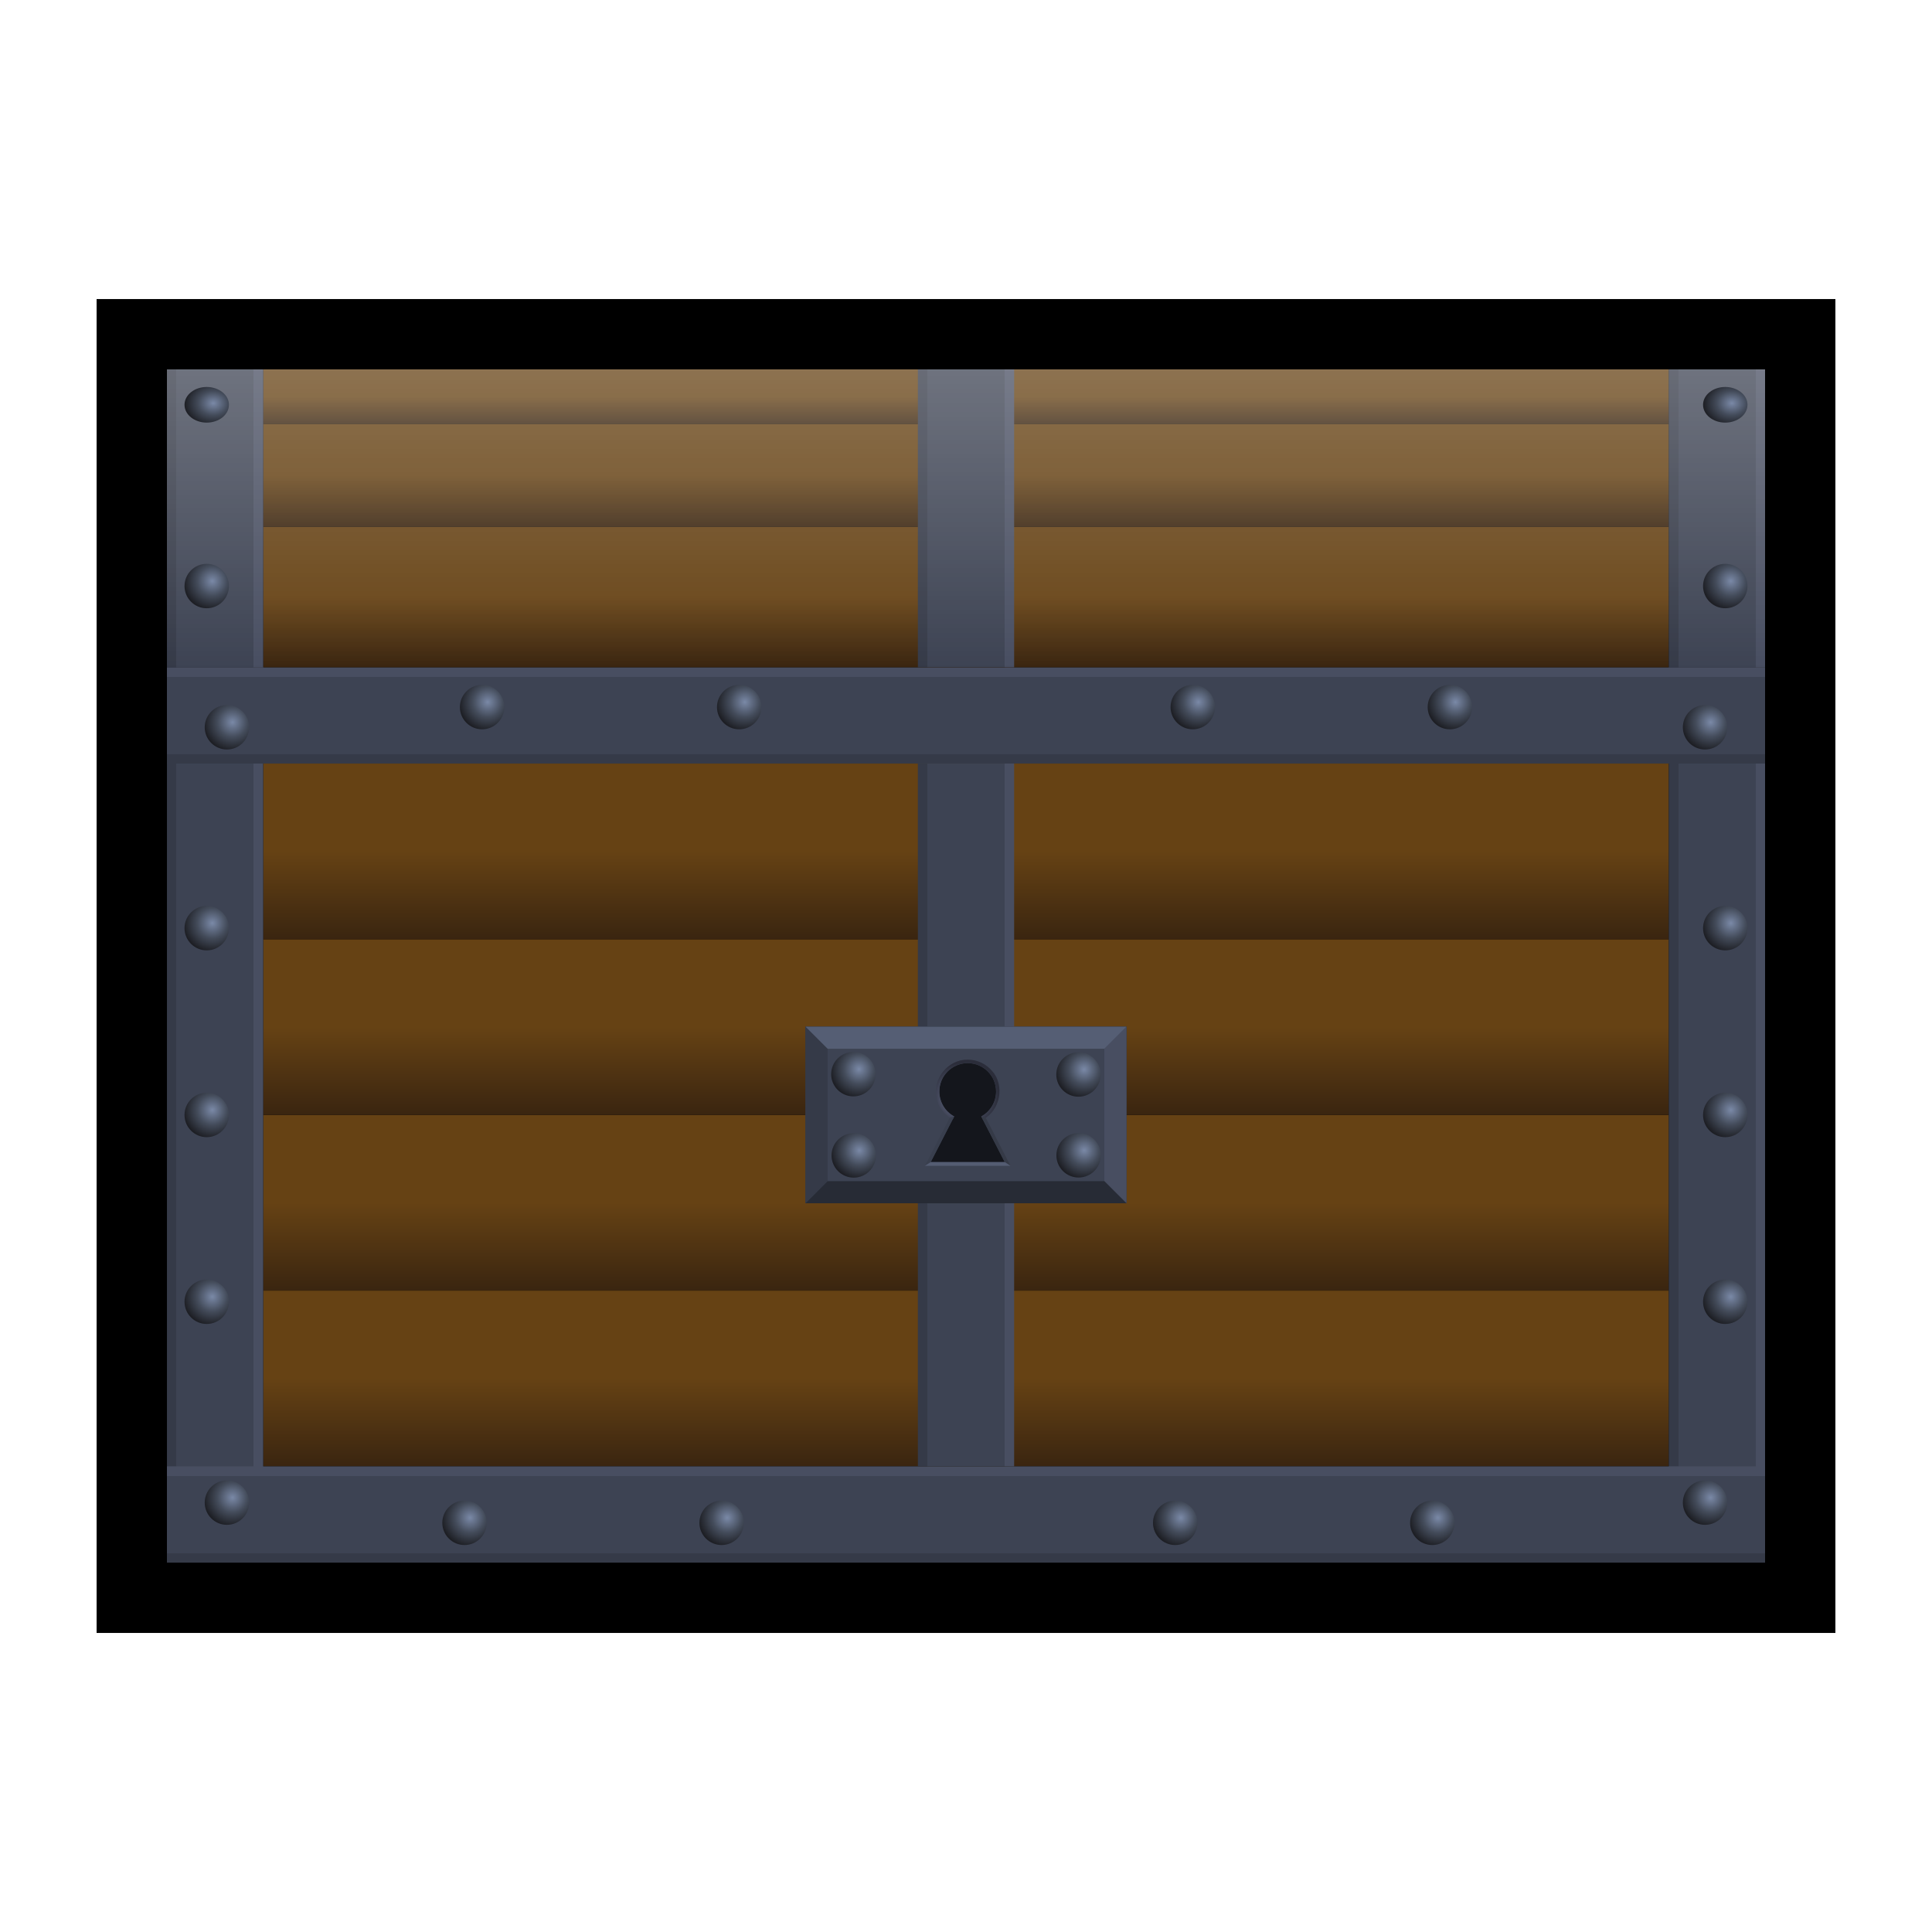
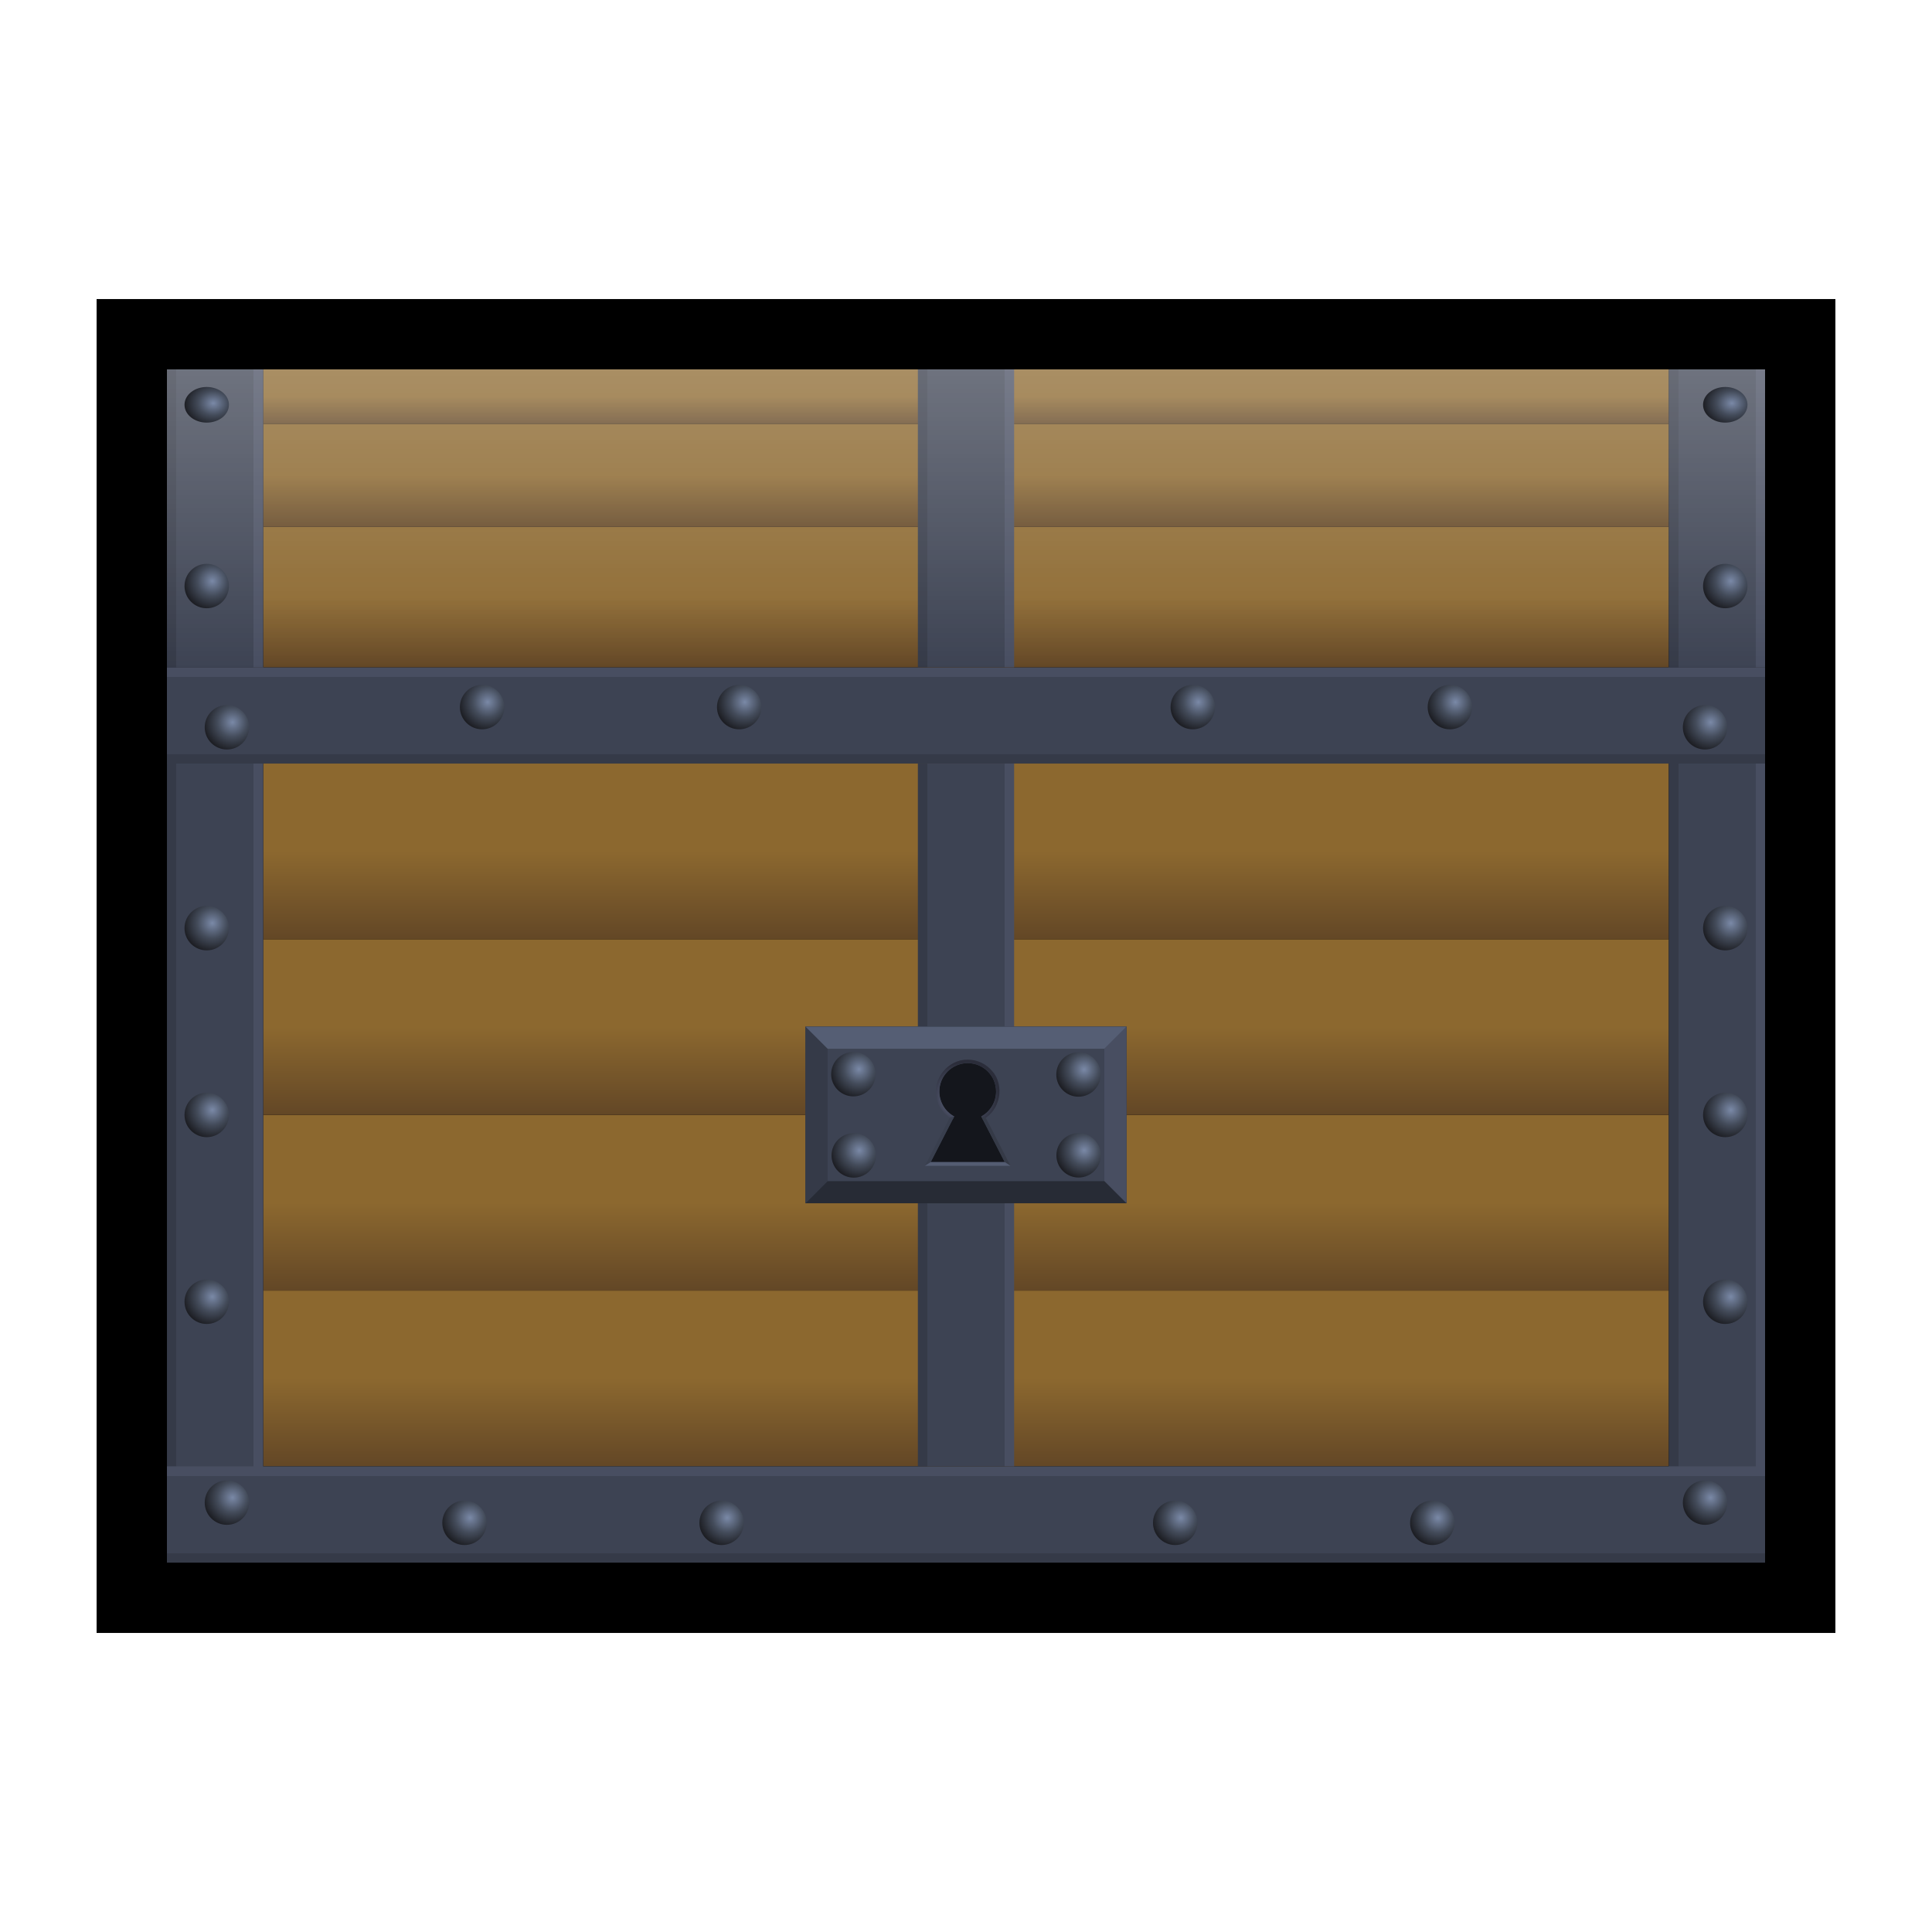
<svg xmlns="http://www.w3.org/2000/svg" xmlns:xlink="http://www.w3.org/1999/xlink" width="1000" height="1000" viewBox="0 0 264.583 264.583" version="1.1" id="svg8">
  <defs id="defs2">
+     <linearGradient id="linearGradient6626">
+       <stop style="stop-color:#8c682f;stop-opacity:1;" offset="0" id="stop6622" />
+       <stop style="stop-color:#634726;stop-opacity:1;" offset="1" id="stop6624" />
+     </linearGradient>
    <linearGradient id="linearGradient31643">
      <stop style="stop-color:#7680a0;stop-opacity:1;" offset="0" id="stop31639" />
      <stop style="stop-color:#2b2d3a;stop-opacity:1;" offset="1" id="stop31641" />
    </linearGradient>
    <linearGradient id="linearGradient31439">
      <stop style="stop-color:#ffffff;stop-opacity:0;" offset="0" id="stop31435" />
      <stop style="stop-color:#ffffff;stop-opacity:0.254;" offset="1" id="stop31437" />
    </linearGradient>
    <linearGradient id="linearGradient30456">
      <stop style="stop-color:#353a48;stop-opacity:1;" offset="0" id="stop30452" />
      <stop style="stop-color:#353a48;stop-opacity:1;" offset="0.1" id="stop30458" />
      <stop style="stop-color:#3d4353;stop-opacity:1;" offset="0.1" id="stop30460" />
      <stop style="stop-color:#3d4353;stop-opacity:1;" offset="0.9" id="stop30462" />
      <stop style="stop-color:#484e61;stop-opacity:1;" offset="0.9" id="stop30464" />
      <stop style="stop-color:#484e61;stop-opacity:1;" offset="1" id="stop30454" />
    </linearGradient>
    <linearGradient id="linearGradient30418">
      <stop style="stop-color:#7a89a7;stop-opacity:1;" offset="0" id="stop30414" />
      <stop style="stop-color:#444c5b;stop-opacity:1;" offset="0.5" id="stop30422" />
      <stop style="stop-color:#1b1c21;stop-opacity:1;" offset="1" id="stop30416" />
    </linearGradient>
-     <linearGradient id="linearGradient1885">
-       <stop style="stop-color:#664214;stop-opacity:1;" offset="0" id="stop1881" />
-       <stop style="stop-color:#3a2510;stop-opacity:1;" offset="1" id="stop1883" />
-     </linearGradient>
-     <linearGradient xlink:href="#linearGradient1885" id="linearGradient1939" x1="71.047" y1="107.231" x2="71.047" y2="115.549" gradientUnits="userSpaceOnUse" gradientTransform="translate(-73.16175,139.7107)" />
-     <linearGradient xlink:href="#linearGradient1885" id="linearGradient29833" gradientUnits="userSpaceOnUse" gradientTransform="translate(-73.16175,123.0738)" x1="71.047" y1="107.231" x2="71.047" y2="115.549" />
-     <linearGradient xlink:href="#linearGradient1885" id="linearGradient29837" gradientUnits="userSpaceOnUse" gradientTransform="translate(-73.16175,106.4368)" x1="71.047" y1="107.231" x2="71.047" y2="115.549" />
-     <linearGradient xlink:href="#linearGradient1885" id="linearGradient29841" gradientUnits="userSpaceOnUse" gradientTransform="translate(-73.16175,89.79984)" x1="71.047" y1="107.231" x2="71.047" y2="115.549" />
-     <linearGradient xlink:href="#linearGradient1885" id="linearGradient29929" gradientUnits="userSpaceOnUse" gradientTransform="matrix(1,0,0,0.7998266,-73.16175,87.17727)" x1="71.047" y1="107.231" x2="71.047" y2="115.549" />
-     <linearGradient xlink:href="#linearGradient1885" id="linearGradient29937" gradientUnits="userSpaceOnUse" gradientTransform="matrix(1,0,0,0.5853552,-73.16175,98.6526)" x1="71.047" y1="107.231" x2="71.047" y2="115.549" />
-     <linearGradient xlink:href="#linearGradient1885" id="linearGradient29941" gradientUnits="userSpaceOnUse" gradientTransform="matrix(1,0,0,0.3102834,-73.16175,120.6984)" x1="71.047" y1="107.231" x2="71.047" y2="115.549" />
+     <linearGradient xlink:href="#linearGradient6626" id="linearGradient1939" x1="71.047" y1="107.231" x2="71.047" y2="115.549" gradientUnits="userSpaceOnUse" gradientTransform="translate(-73.16175,139.7107)" />
+     <linearGradient xlink:href="#linearGradient6626" id="linearGradient29833" gradientUnits="userSpaceOnUse" gradientTransform="translate(-73.16175,123.0738)" x1="71.047" y1="107.231" x2="71.047" y2="115.549" />
+     <linearGradient xlink:href="#linearGradient6626" id="linearGradient29837" gradientUnits="userSpaceOnUse" gradientTransform="translate(-73.16175,106.4368)" x1="71.047" y1="107.231" x2="71.047" y2="115.549" />
+     <linearGradient xlink:href="#linearGradient6626" id="linearGradient29841" gradientUnits="userSpaceOnUse" gradientTransform="translate(-73.16175,89.79984)" x1="71.047" y1="107.231" x2="71.047" y2="115.549" />
+     <linearGradient xlink:href="#linearGradient6626" id="linearGradient29929" gradientUnits="userSpaceOnUse" gradientTransform="matrix(1,0,0,0.7998266,-73.16175,87.17727)" x1="71.047" y1="107.231" x2="71.047" y2="115.549" />
+     <linearGradient xlink:href="#linearGradient6626" id="linearGradient29937" gradientUnits="userSpaceOnUse" gradientTransform="matrix(1,0,0,0.5853552,-73.16175,98.6526)" x1="71.047" y1="107.231" x2="71.047" y2="115.549" />
+     <linearGradient xlink:href="#linearGradient6626" id="linearGradient29941" gradientUnits="userSpaceOnUse" gradientTransform="matrix(1,0,0,0.3102834,-73.16175,120.6984)" x1="71.047" y1="107.231" x2="71.047" y2="115.549" />
    <linearGradient xlink:href="#linearGradient30456" id="linearGradient30174" x1="-11.23" y1="221.986" x2="-2.114" y2="221.986" gradientUnits="userSpaceOnUse" gradientTransform="matrix(1,0,0,1.273953,0,-60.81374)" />
    <linearGradient xlink:href="#linearGradient30456" id="linearGradient30182" x1="130.981" y1="221.986" x2="140.097" y2="221.986" gradientUnits="userSpaceOnUse" gradientTransform="matrix(1,0,0,1.273953,0,-60.81366)" />
    <linearGradient xlink:href="#linearGradient30456" id="linearGradient30190" x1="59.876" y1="221.986" x2="68.991" y2="221.986" gradientUnits="userSpaceOnUse" />
    <linearGradient xlink:href="#linearGradient30456" id="linearGradient30198" x1="255.26" y1="-64.434" x2="264.376" y2="-64.434" gradientUnits="userSpaceOnUse" gradientTransform="translate(-519.6355,128.8672)" />
    <linearGradient xlink:href="#linearGradient30456" id="linearGradient30206" x1="179.597" y1="-64.434" x2="188.712" y2="-64.434" gradientUnits="userSpaceOnUse" gradientTransform="translate(-368.3088,128.8672)" />
    <linearGradient xlink:href="#linearGradient30456" id="linearGradient30214" x1="-11.23" y1="165.493" x2="-2.114" y2="165.493" gradientUnits="userSpaceOnUse" />
    <linearGradient xlink:href="#linearGradient30456" id="linearGradient30222" x1="130.981" y1="165.493" x2="140.097" y2="165.493" gradientUnits="userSpaceOnUse" />
    <linearGradient xlink:href="#linearGradient30456" id="linearGradient30236" x1="59.876" y1="165.493" x2="68.991" y2="165.493" gradientUnits="userSpaceOnUse" />
    <radialGradient xlink:href="#linearGradient30418" id="radialGradient30420" cx="53.897" cy="217.705" fx="53.897" fy="217.705" r="0.883" gradientUnits="userSpaceOnUse" gradientTransform="matrix(3.175085,0,0,3.175079,-116.8306,-473.5826)" />
    <radialGradient xlink:href="#linearGradient30418" id="radialGradient30426" gradientUnits="userSpaceOnUse" gradientTransform="matrix(3.175085,0,0,3.175079,-116.7955,-465.8881)" cx="53.897" cy="217.705" fx="53.897" fy="217.705" r="0.883" />
    <radialGradient xlink:href="#linearGradient30418" id="radialGradient30430" gradientUnits="userSpaceOnUse" gradientTransform="matrix(3.175085,0,0,3.175079,-95.50293,-465.8986)" cx="53.897" cy="217.705" fx="53.897" fy="217.705" r="0.883" />
    <radialGradient xlink:href="#linearGradient30418" id="radialGradient30434" gradientUnits="userSpaceOnUse" gradientTransform="matrix(3.175085,0,0,3.175079,-95.51345,-473.5528)" cx="53.897" cy="217.705" fx="53.897" fy="217.705" r="0.883" />
    <radialGradient xlink:href="#linearGradient30418" id="radialGradient30449" gradientUnits="userSpaceOnUse" gradientTransform="matrix(3.175085,0,0,3.175079,-176.1496,-506.4294)" cx="53.897" cy="217.705" fx="53.897" fy="217.705" r="0.883" />
    <radialGradient xlink:href="#linearGradient30418" id="radialGradient31141" gradientUnits="userSpaceOnUse" gradientTransform="matrix(3.175085,0,0,3.175079,-176.1497,-433.0115)" cx="53.897" cy="217.705" fx="53.897" fy="217.705" r="0.883" />
    <radialGradient xlink:href="#linearGradient30418" id="radialGradient31145" gradientUnits="userSpaceOnUse" gradientTransform="matrix(3.175085,0,0,3.175079,-36.18392,-433.0115)" cx="53.897" cy="217.705" fx="53.897" fy="217.705" r="0.883" />
    <radialGradient xlink:href="#linearGradient30418" id="radialGradient31149" gradientUnits="userSpaceOnUse" gradientTransform="matrix(3.175085,0,0,3.175079,-36.1839,-506.4294)" cx="53.897" cy="217.705" fx="53.897" fy="217.705" r="0.883" />
    <radialGradient xlink:href="#linearGradient30418" id="radialGradient31153" gradientUnits="userSpaceOnUse" gradientTransform="matrix(3.175085,0,0,3.175079,-151.9868,-508.3418)" cx="53.897" cy="217.705" fx="53.897" fy="217.705" r="0.883" />
    <radialGradient xlink:href="#linearGradient30418" id="radialGradient31157" gradientUnits="userSpaceOnUse" gradientTransform="matrix(3.175085,0,0,3.175079,-127.6422,-508.3418)" cx="53.897" cy="217.705" fx="53.897" fy="217.705" r="0.883" />
    <radialGradient xlink:href="#linearGradient30418" id="radialGradient31163" gradientUnits="userSpaceOnUse" gradientTransform="matrix(3.175085,0,0,3.175079,-60.34678,-508.3418)" cx="53.897" cy="217.705" fx="53.897" fy="217.705" r="0.883" />
    <radialGradient xlink:href="#linearGradient30418" id="radialGradient31165" gradientUnits="userSpaceOnUse" gradientTransform="matrix(3.175085,0,0,3.175079,-84.69133,-508.3418)" cx="53.897" cy="217.705" fx="53.897" fy="217.705" r="0.883" />
    <radialGradient xlink:href="#linearGradient30418" id="radialGradient31175" gradientUnits="userSpaceOnUse" gradientTransform="matrix(3.175085,0,0,3.175079,-62.01192,-431.099)" cx="53.897" cy="217.705" fx="53.897" fy="217.705" r="0.883" />
    <radialGradient xlink:href="#linearGradient30418" id="radialGradient31177" gradientUnits="userSpaceOnUse" gradientTransform="matrix(3.175085,0,0,3.175079,-86.35647,-431.099)" cx="53.897" cy="217.705" fx="53.897" fy="217.705" r="0.883" />
    <radialGradient xlink:href="#linearGradient30418" id="radialGradient31179" gradientUnits="userSpaceOnUse" gradientTransform="matrix(3.175085,0,0,3.175079,-129.3073,-431.099)" cx="53.897" cy="217.705" fx="53.897" fy="217.705" r="0.883" />
    <radialGradient xlink:href="#linearGradient30418" id="radialGradient31181" gradientUnits="userSpaceOnUse" gradientTransform="matrix(3.175085,0,0,3.175079,-153.6519,-431.099)" cx="53.897" cy="217.705" fx="53.897" fy="217.705" r="0.883" />
    <radialGradient xlink:href="#linearGradient30418" id="radialGradient31185" gradientUnits="userSpaceOnUse" gradientTransform="matrix(3.175085,0,0,3.175079,-178.0621,-469.7204)" cx="53.897" cy="217.705" fx="53.897" fy="217.705" r="0.883" />
    <radialGradient xlink:href="#linearGradient30418" id="radialGradient31189" gradientUnits="userSpaceOnUse" gradientTransform="matrix(3.175085,0,0,3.175079,-178.0621,-452.0319)" cx="53.897" cy="217.705" fx="53.897" fy="217.705" r="0.883" />
    <radialGradient xlink:href="#linearGradient30418" id="radialGradient31195" gradientUnits="userSpaceOnUse" gradientTransform="matrix(3.175085,0,0,3.175079,-178.0621,-487.4087)" cx="53.897" cy="217.705" fx="53.897" fy="217.705" r="0.883" />
    <radialGradient xlink:href="#linearGradient30418" id="radialGradient31203" gradientUnits="userSpaceOnUse" gradientTransform="matrix(3.175085,0,0,3.175079,-34.27139,-487.4087)" cx="53.897" cy="217.705" fx="53.897" fy="217.705" r="0.883" />
    <radialGradient xlink:href="#linearGradient30418" id="radialGradient31205" gradientUnits="userSpaceOnUse" gradientTransform="matrix(3.175085,0,0,3.175079,-34.27139,-452.0319)" cx="53.897" cy="217.705" fx="53.897" fy="217.705" r="0.883" />
    <radialGradient xlink:href="#linearGradient30418" id="radialGradient31207" gradientUnits="userSpaceOnUse" gradientTransform="matrix(3.175085,0,0,3.175079,-34.27139,-469.7204)" cx="53.897" cy="217.705" fx="53.897" fy="217.705" r="0.883" />
    <radialGradient xlink:href="#linearGradient30418" id="radialGradient31386" gradientUnits="userSpaceOnUse" gradientTransform="matrix(3.175085,0,0,3.175079,-34.27139,-519.8026)" cx="53.897" cy="217.705" fx="53.897" fy="217.705" r="0.883" />
    <radialGradient xlink:href="#linearGradient30418" id="radialGradient31415" gradientUnits="userSpaceOnUse" gradientTransform="matrix(3.175085,0,0,2.546543,-178.0621,-400.0356)" cx="53.928" cy="217.796" fx="53.928" fy="217.796" r="0.883" />
    <radialGradient xlink:href="#linearGradient30418" id="radialGradient31417" gradientUnits="userSpaceOnUse" gradientTransform="matrix(3.175085,0,0,3.175079,-178.0621,-519.8026)" cx="53.897" cy="217.705" fx="53.897" fy="217.705" r="0.883" />
    <radialGradient xlink:href="#linearGradient30418" id="radialGradient31431" gradientUnits="userSpaceOnUse" gradientTransform="matrix(3.175085,0,0,2.546543,-34.27139,-400.0356)" cx="53.928" cy="217.796" fx="53.928" fy="217.796" r="0.883" />
    <linearGradient xlink:href="#linearGradient31439" id="linearGradient31441" x1="64.434" y1="179.597" x2="64.434" y2="151.389" gradientUnits="userSpaceOnUse" />
    <radialGradient xlink:href="#linearGradient31643" id="radialGradient31645" cx="64.131" cy="220.312" fx="64.131" fy="220.312" r="3.012" gradientTransform="matrix(1.125976,0,0,1.058977,-8.080611,-13.03689)" gradientUnits="userSpaceOnUse" />
  </defs>
  <g id="layer1-4" transform="matrix(1.446268,0,0,1.446268,39.1034,-168.3621)" style="stroke-width:0.691">
    <path id="path31444" style="display:inline;opacity:1;fill:#000000;fill-opacity:1;stroke-width:3.608;stroke-linecap:round;stroke-linejoin:round" d="M -4.022,76.294 V 276.991 H 257.596 V 76.294 Z" transform="matrix(0.6293439,0,0,0.6293439,-15.35922,96.7135)" />
    <g id="g31379" style="stroke-width:0.691">
      <g id="g29959" style="stroke-width:0.691">
        <path id="rect1852" style="display:inline;opacity:1;fill:url(#linearGradient1939);stroke-width:2.27;stroke-linecap:round;stroke-linejoin:round" d="M -2.114,238.623 H 130.981 v 16.637 H -2.114 Z" />
-         <path id="path29831" style="display:inline;opacity:1;fill:url(#linearGradient29833);stroke-width:2.27;stroke-linecap:round;stroke-linejoin:round" d="M -2.114,221.986 H 130.981 v 16.637 H -2.114 Z" />
-         <path id="path29835" style="display:inline;opacity:1;fill:url(#linearGradient29837);stroke-width:2.27;stroke-linecap:round;stroke-linejoin:round" d="M -2.114,205.349 H 130.981 v 16.637 H -2.114 Z" />
-         <path id="path29839" style="display:inline;opacity:1;fill:url(#linearGradient29841);stroke-width:2.27;stroke-linecap:round;stroke-linejoin:round" d="M -2.114,188.712 H 130.981 v 16.637 H -2.114 Z" />
+         <path id="path29831" style="display:inline;opacity:1;fill:url(#linearGradient29833);stroke-width:2.27;stroke-linecap:round;stroke-linejoin:round;fill-opacity:1.0" d="M -2.114,221.986 H 130.981 v 16.637 H -2.114 Z" />
+         <path id="path29835" style="display:inline;opacity:1;fill:url(#linearGradient29837);stroke-width:2.27;stroke-linecap:round;stroke-linejoin:round;fill-opacity:1.0" d="M -2.114,205.349 H 130.981 v 16.637 H -2.114 Z" />
+         <path id="path29839" style="display:inline;opacity:1;fill:url(#linearGradient29841);stroke-width:2.27;stroke-linecap:round;stroke-linejoin:round;fill-opacity:1.0" d="M -2.114,188.712 H 130.981 v 16.637 H -2.114 Z" />
      </g>
      <g id="g31300" style="stroke-width:0.691">
        <rect style="fill:url(#linearGradient30174);fill-opacity:1;stroke-width:2.654;stroke-linecap:round;stroke-miterlimit:1;paint-order:markers stroke fill" id="rect29895" width="9.116" height="84.779" x="-11.23" y="179.597" />
        <rect style="fill:url(#linearGradient30182);fill-opacity:1;stroke-width:2.654;stroke-linecap:round;stroke-miterlimit:1;paint-order:markers stroke fill" id="rect29897" width="9.116" height="84.779" x="130.981" y="179.597" />
        <rect style="fill:url(#linearGradient30206);fill-opacity:1;stroke-width:2.654;stroke-linecap:round;stroke-miterlimit:1;paint-order:markers stroke fill" id="rect29899" width="9.116" height="151.327" x="-188.712" y="-11.23" transform="rotate(-90)" />
        <rect style="fill:url(#linearGradient30198);fill-opacity:1;stroke-width:2.654;stroke-linecap:round;stroke-miterlimit:1;paint-order:markers stroke fill" id="rect29910" width="9.116" height="151.327" x="-264.376" y="-11.23" transform="rotate(-90)" />
        <rect style="fill:url(#linearGradient30190);fill-opacity:1;stroke-width:2.654;stroke-linecap:round;stroke-miterlimit:1;paint-order:markers stroke fill" id="rect29912" width="9.116" height="66.548" x="59.876" y="188.712" />
      </g>
      <g id="g30349" style="stroke-width:0.691">
        <path id="path1635" style="fill:#14161c;fill-opacity:1;stroke-width:2.654;stroke-linecap:round;stroke-miterlimit:1;paint-order:markers stroke fill" d="m 213.622,-49.238 h 16.728 v -30.391 h -16.728 z" transform="rotate(90)" />
        <path id="rect29949" style="fill:#3d4353;fill-opacity:1;stroke-width:2.654;stroke-linecap:round;stroke-miterlimit:1;paint-order:markers stroke fill" d="M 213.622 -49.238 L 230.35 -49.238 L 230.35 -79.629 L 213.622 -79.629 L 213.622 -49.238 z M 217.079 -64.597 A 2.688 2.688 0 0 1 219.767 -67.284 A 2.688 2.688 0 0 1 222.128 -65.879 L 226.451 -68.103 L 226.451 -61.09 L 222.128 -63.313 A 2.688 2.688 0 0 1 219.767 -61.909 A 2.688 2.688 0 0 1 217.079 -64.597 z " transform="rotate(90)" />
        <path id="rect30333" style="fill:#353a48;fill-opacity:1;stroke-width:2.654;stroke-linecap:round;stroke-miterlimit:1;paint-order:markers stroke fill" d="m 49.238,213.622 2.096,2.096 v 12.537 l -2.096,2.096 z" />
        <path id="rect30335" style="fill:#484e61;fill-opacity:1;stroke-width:2.654;stroke-linecap:round;stroke-miterlimit:1;paint-order:markers stroke fill" d="m 77.533,215.718 2.096,-2.096 v 16.728 l -2.096,-2.096 z" />
        <path id="rect30337" style="fill:#555e74;fill-opacity:1;stroke-width:2.654;stroke-linecap:round;stroke-miterlimit:1;paint-order:markers stroke fill" transform="rotate(-90)" d="m -215.718,51.334 2.096,-2.096 v 30.391 l -2.096,-2.096 z" />
        <path id="rect30339" style="fill:#272b35;fill-opacity:1;stroke-width:2.654;stroke-linecap:round;stroke-miterlimit:1;paint-order:markers stroke fill" transform="rotate(-90)" d="m -230.35,49.238 2.096,2.096 V 77.533 l -2.096,2.096 z" />
        <g id="g30440" style="stroke-width:0.691">
          <circle style="fill:url(#radialGradient30420);fill-opacity:1;stroke:none;stroke-width:2.654;stroke-linecap:round;stroke-miterlimit:1;paint-order:markers stroke fill" id="path30412" cx="53.77" cy="218.124" r="2.103" />
          <circle style="fill:url(#radialGradient30426);fill-opacity:1;stroke:none;stroke-width:2.654;stroke-linecap:round;stroke-miterlimit:1;paint-order:markers stroke fill" id="circle30424" cx="53.805" cy="225.818" r="2.103" />
          <circle style="fill:url(#radialGradient30430);fill-opacity:1;stroke:none;stroke-width:2.654;stroke-linecap:round;stroke-miterlimit:1;paint-order:markers stroke fill" id="circle30428" cx="75.097" cy="225.808" r="2.103" />
          <circle style="fill:url(#radialGradient30434);fill-opacity:1;stroke:none;stroke-width:2.654;stroke-linecap:round;stroke-miterlimit:1;paint-order:markers stroke fill" id="circle30432" cx="75.087" cy="218.154" r="2.103" />
        </g>
        <g id="g31267" style="fill:#151515;fill-opacity:1;stroke-width:0.691">
          <path id="path31209" style="fill:url(#radialGradient31645);fill-opacity:1;stroke-width:2.654;stroke-linecap:round;stroke-miterlimit:1;paint-order:markers stroke fill" d="m 64.637,216.749 c -0.028,-1e-4 -0.056,2.1e-4 -0.085,9.7e-4 -1.789,-0.013 -3.304,1.799 -2.909,3.556 0.125,0.916 0.737,1.672 1.527,2.099 l 0.143,-0.277 a 2.688,2.688 0 0 1 -1.405,-2.361 2.688,2.688 0 0 1 2.688,-2.688 2.688,2.688 0 0 1 2.688,2.688 2.688,2.688 0 0 1 -1.405,2.361 l 0.147,0.286 c 1.623,-0.805 2.119,-3.206 0.893,-4.576 -0.557,-0.672 -1.409,-1.086 -2.282,-1.089 z" />
          <path id="path31635" style="display:inline;fill:#393f4e;fill-opacity:1;stroke-width:2.434;stroke-linecap:round;stroke-miterlimit:1;paint-order:markers stroke fill" d="m 459.284,765.2 -13.707,23.74 3.177,-1.836 12.975,-22.474 z" transform="matrix(0.1713679,0,0,0.1923788,-15.81217,75.02902)" />
          <path id="path31637" style="display:inline;fill:#353a47;fill-opacity:1;stroke-width:2.434;stroke-linecap:round;stroke-miterlimit:1;paint-order:markers stroke fill" d="m 492.855,788.941 -13.662,-23.663 -2.49,-0.647 12.975,22.474 z" transform="matrix(0.1713679,0,0,0.1923788,-15.81217,75.02902)" />
          <path id="path31487" style="display:inline;fill:#545c72;fill-opacity:1;stroke-width:2.434;stroke-linecap:round;stroke-miterlimit:1;paint-order:markers stroke fill" d="m 448.754,787.105 -3.177,1.836 h 47.278 l -3.177,-1.836 h 2.117 -45.158 z" transform="matrix(0.1713679,0,0,0.1923788,-15.81217,75.02902)" />
        </g>
      </g>
      <g id="g31286" style="stroke-width:0.691">
        <circle style="fill:url(#radialGradient30449);fill-opacity:1;stroke:none;stroke-width:2.654;stroke-linecap:round;stroke-miterlimit:1;paint-order:markers stroke fill" id="circle30447" cx="-5.549" cy="185.277" r="2.103" />
        <circle style="fill:url(#radialGradient31141);fill-opacity:1;stroke:none;stroke-width:2.654;stroke-linecap:round;stroke-miterlimit:1;paint-order:markers stroke fill" id="circle31139" cx="-5.549" cy="258.695" r="2.103" />
        <circle style="fill:url(#radialGradient31145);fill-opacity:1;stroke:none;stroke-width:2.654;stroke-linecap:round;stroke-miterlimit:1;paint-order:markers stroke fill" id="circle31143" cx="134.416" cy="258.695" r="2.103" />
        <circle style="fill:url(#radialGradient31149);fill-opacity:1;stroke:none;stroke-width:2.654;stroke-linecap:round;stroke-miterlimit:1;paint-order:markers stroke fill" id="circle31147" cx="134.416" cy="185.277" r="2.103" />
        <circle style="fill:url(#radialGradient31153);fill-opacity:1;stroke:none;stroke-width:2.654;stroke-linecap:round;stroke-miterlimit:1;paint-order:markers stroke fill" id="circle31151" cx="18.614" cy="183.365" r="2.103" />
        <circle style="fill:url(#radialGradient31157);fill-opacity:1;stroke:none;stroke-width:2.654;stroke-linecap:round;stroke-miterlimit:1;paint-order:markers stroke fill" id="circle31155" cx="42.958" cy="183.365" r="2.103" />
        <circle style="fill:url(#radialGradient31165);fill-opacity:1;stroke:none;stroke-width:2.654;stroke-linecap:round;stroke-miterlimit:1;paint-order:markers stroke fill" id="circle31159" cx="85.909" cy="183.365" r="2.103" />
        <circle style="fill:url(#radialGradient31163);fill-opacity:1;stroke:none;stroke-width:2.654;stroke-linecap:round;stroke-miterlimit:1;paint-order:markers stroke fill" id="circle31161" cx="110.254" cy="183.365" r="2.103" />
        <circle style="fill:url(#radialGradient31181);fill-opacity:1;stroke:none;stroke-width:2.654;stroke-linecap:round;stroke-miterlimit:1;paint-order:markers stroke fill" id="circle31167" cx="16.948" cy="260.607" r="2.103" />
        <circle style="fill:url(#radialGradient31179);fill-opacity:1;stroke:none;stroke-width:2.654;stroke-linecap:round;stroke-miterlimit:1;paint-order:markers stroke fill" id="circle31169" cx="41.293" cy="260.607" r="2.103" />
        <circle style="fill:url(#radialGradient31177);fill-opacity:1;stroke:none;stroke-width:2.654;stroke-linecap:round;stroke-miterlimit:1;paint-order:markers stroke fill" id="circle31171" cx="84.244" cy="260.607" r="2.103" />
        <circle style="fill:url(#radialGradient31175);fill-opacity:1;stroke:none;stroke-width:2.654;stroke-linecap:round;stroke-miterlimit:1;paint-order:markers stroke fill" id="circle31173" cx="108.588" cy="260.607" r="2.103" />
        <circle style="fill:url(#radialGradient31185);fill-opacity:1;stroke:none;stroke-width:2.654;stroke-linecap:round;stroke-miterlimit:1;paint-order:markers stroke fill" id="circle31183" cx="-7.462" cy="221.986" r="2.103" />
        <circle style="fill:url(#radialGradient31189);fill-opacity:1;stroke:none;stroke-width:2.654;stroke-linecap:round;stroke-miterlimit:1;paint-order:markers stroke fill" id="circle31187" cx="-7.462" cy="239.674" r="2.103" />
        <circle style="fill:url(#radialGradient31195);fill-opacity:1;stroke:none;stroke-width:2.654;stroke-linecap:round;stroke-miterlimit:1;paint-order:markers stroke fill" id="circle31191" cx="-7.462" cy="204.298" r="2.103" />
        <circle style="fill:url(#radialGradient31207);fill-opacity:1;stroke:none;stroke-width:2.654;stroke-linecap:round;stroke-miterlimit:1;paint-order:markers stroke fill" id="circle31197" cx="136.329" cy="221.986" r="2.103" />
        <circle style="fill:url(#radialGradient31205);fill-opacity:1;stroke:none;stroke-width:2.654;stroke-linecap:round;stroke-miterlimit:1;paint-order:markers stroke fill" id="circle31199" cx="136.329" cy="239.674" r="2.103" />
        <circle style="fill:url(#radialGradient31203);fill-opacity:1;stroke:none;stroke-width:2.654;stroke-linecap:round;stroke-miterlimit:1;paint-order:markers stroke fill" id="circle31201" cx="136.329" cy="204.298" r="2.103" />
      </g>
    </g>
    <g id="g31323" style="stroke-width:0.691">
      <g id="g31317" style="stroke-width:0.691">
-         <path id="path29927" style="display:inline;fill:url(#linearGradient29929);stroke-width:2.27;stroke-linecap:round;stroke-linejoin:round" d="M -2.114,166.29 H 130.981 v 13.307 H -2.114 Z" />
-         <path id="path29935" style="display:inline;fill:url(#linearGradient29937);fill-opacity:1;stroke-width:2.27;stroke-linecap:round;stroke-linejoin:round" d="M -2.114,156.551 H 130.981 v 9.739 H -2.114 Z" />
-         <path id="path29939" style="display:inline;fill:url(#linearGradient29941);fill-opacity:1;stroke-width:2.27;stroke-linecap:round;stroke-linejoin:round" d="M -2.114,151.389 H 130.981 v 5.162 H -2.114 Z" />
+         <path id="path29927" style="display:inline;fill:url(#linearGradient29929);stroke-width:2.27;stroke-linecap:round;stroke-linejoin:round;fill-opacity:1.0" d="M -2.114,166.29 H 130.981 v 13.307 H -2.114 Z" />
+         <path id="path29935" style="display:inline;fill:url(#linearGradient29937);fill-opacity:1.0;stroke-width:2.27;stroke-linecap:round;stroke-linejoin:round" d="M -2.114,156.551 H 130.981 v 9.739 H -2.114 Z" />
+         <path id="path29939" style="display:inline;fill:url(#linearGradient29941);fill-opacity:1.0;stroke-width:2.27;stroke-linecap:round;stroke-linejoin:round" d="M -2.114,151.389 H 130.981 v 5.162 H -2.114 Z" />
      </g>
      <g id="g31328" style="stroke-width:0.691">
        <rect style="fill:url(#linearGradient30214);fill-opacity:1;stroke-width:2.654;stroke-linecap:round;stroke-miterlimit:1;paint-order:markers stroke fill" id="rect29943" width="9.116" height="28.207" x="-11.23" y="151.389" />
        <rect style="fill:url(#linearGradient30236);fill-opacity:1;stroke:none;stroke-width:2.654;stroke-linecap:round;stroke-miterlimit:1;paint-order:markers stroke fill" id="rect29945" width="9.116" height="28.207" x="59.876" y="151.389" />
        <rect style="fill:url(#linearGradient30222);fill-opacity:1;stroke-width:2.654;stroke-linecap:round;stroke-miterlimit:1;paint-order:markers stroke fill" id="rect29947" width="9.116" height="28.207" x="130.981" y="151.389" ry="0" />
      </g>
      <rect style="display:inline;fill:url(#linearGradient31441);fill-opacity:1;stroke:none;stroke-width:2.654;stroke-linecap:round;stroke-miterlimit:1;paint-order:markers stroke fill" id="rect31433" width="151.327" height="28.207" x="-11.23" y="151.389" />
      <g id="g31427" style="stroke-width:0.691">
        <circle style="fill:url(#radialGradient31386);fill-opacity:1;stroke:none;stroke-width:2.654;stroke-linecap:round;stroke-miterlimit:1;paint-order:markers stroke fill" id="circle31383" cx="136.329" cy="171.904" r="2.103" />
        <circle style="fill:url(#radialGradient31417);fill-opacity:1;stroke:none;stroke-width:2.654;stroke-linecap:round;stroke-miterlimit:1;paint-order:markers stroke fill" id="circle31407" cx="-7.462" cy="171.904" r="2.103" />
        <ellipse style="fill:url(#radialGradient31415);fill-opacity:1;stroke:none;stroke-width:2.654;stroke-linecap:round;stroke-miterlimit:1;paint-order:markers stroke fill" id="circle31411" cx="-7.462" cy="154.741" rx="2.103" ry="1.687" />
        <ellipse style="fill:url(#radialGradient31431);fill-opacity:1;stroke:none;stroke-width:2.654;stroke-linecap:round;stroke-miterlimit:1;paint-order:markers stroke fill" id="ellipse31429" cx="136.329" cy="154.741" rx="2.103" ry="1.687" />
      </g>
    </g>
  </g>
</svg>
